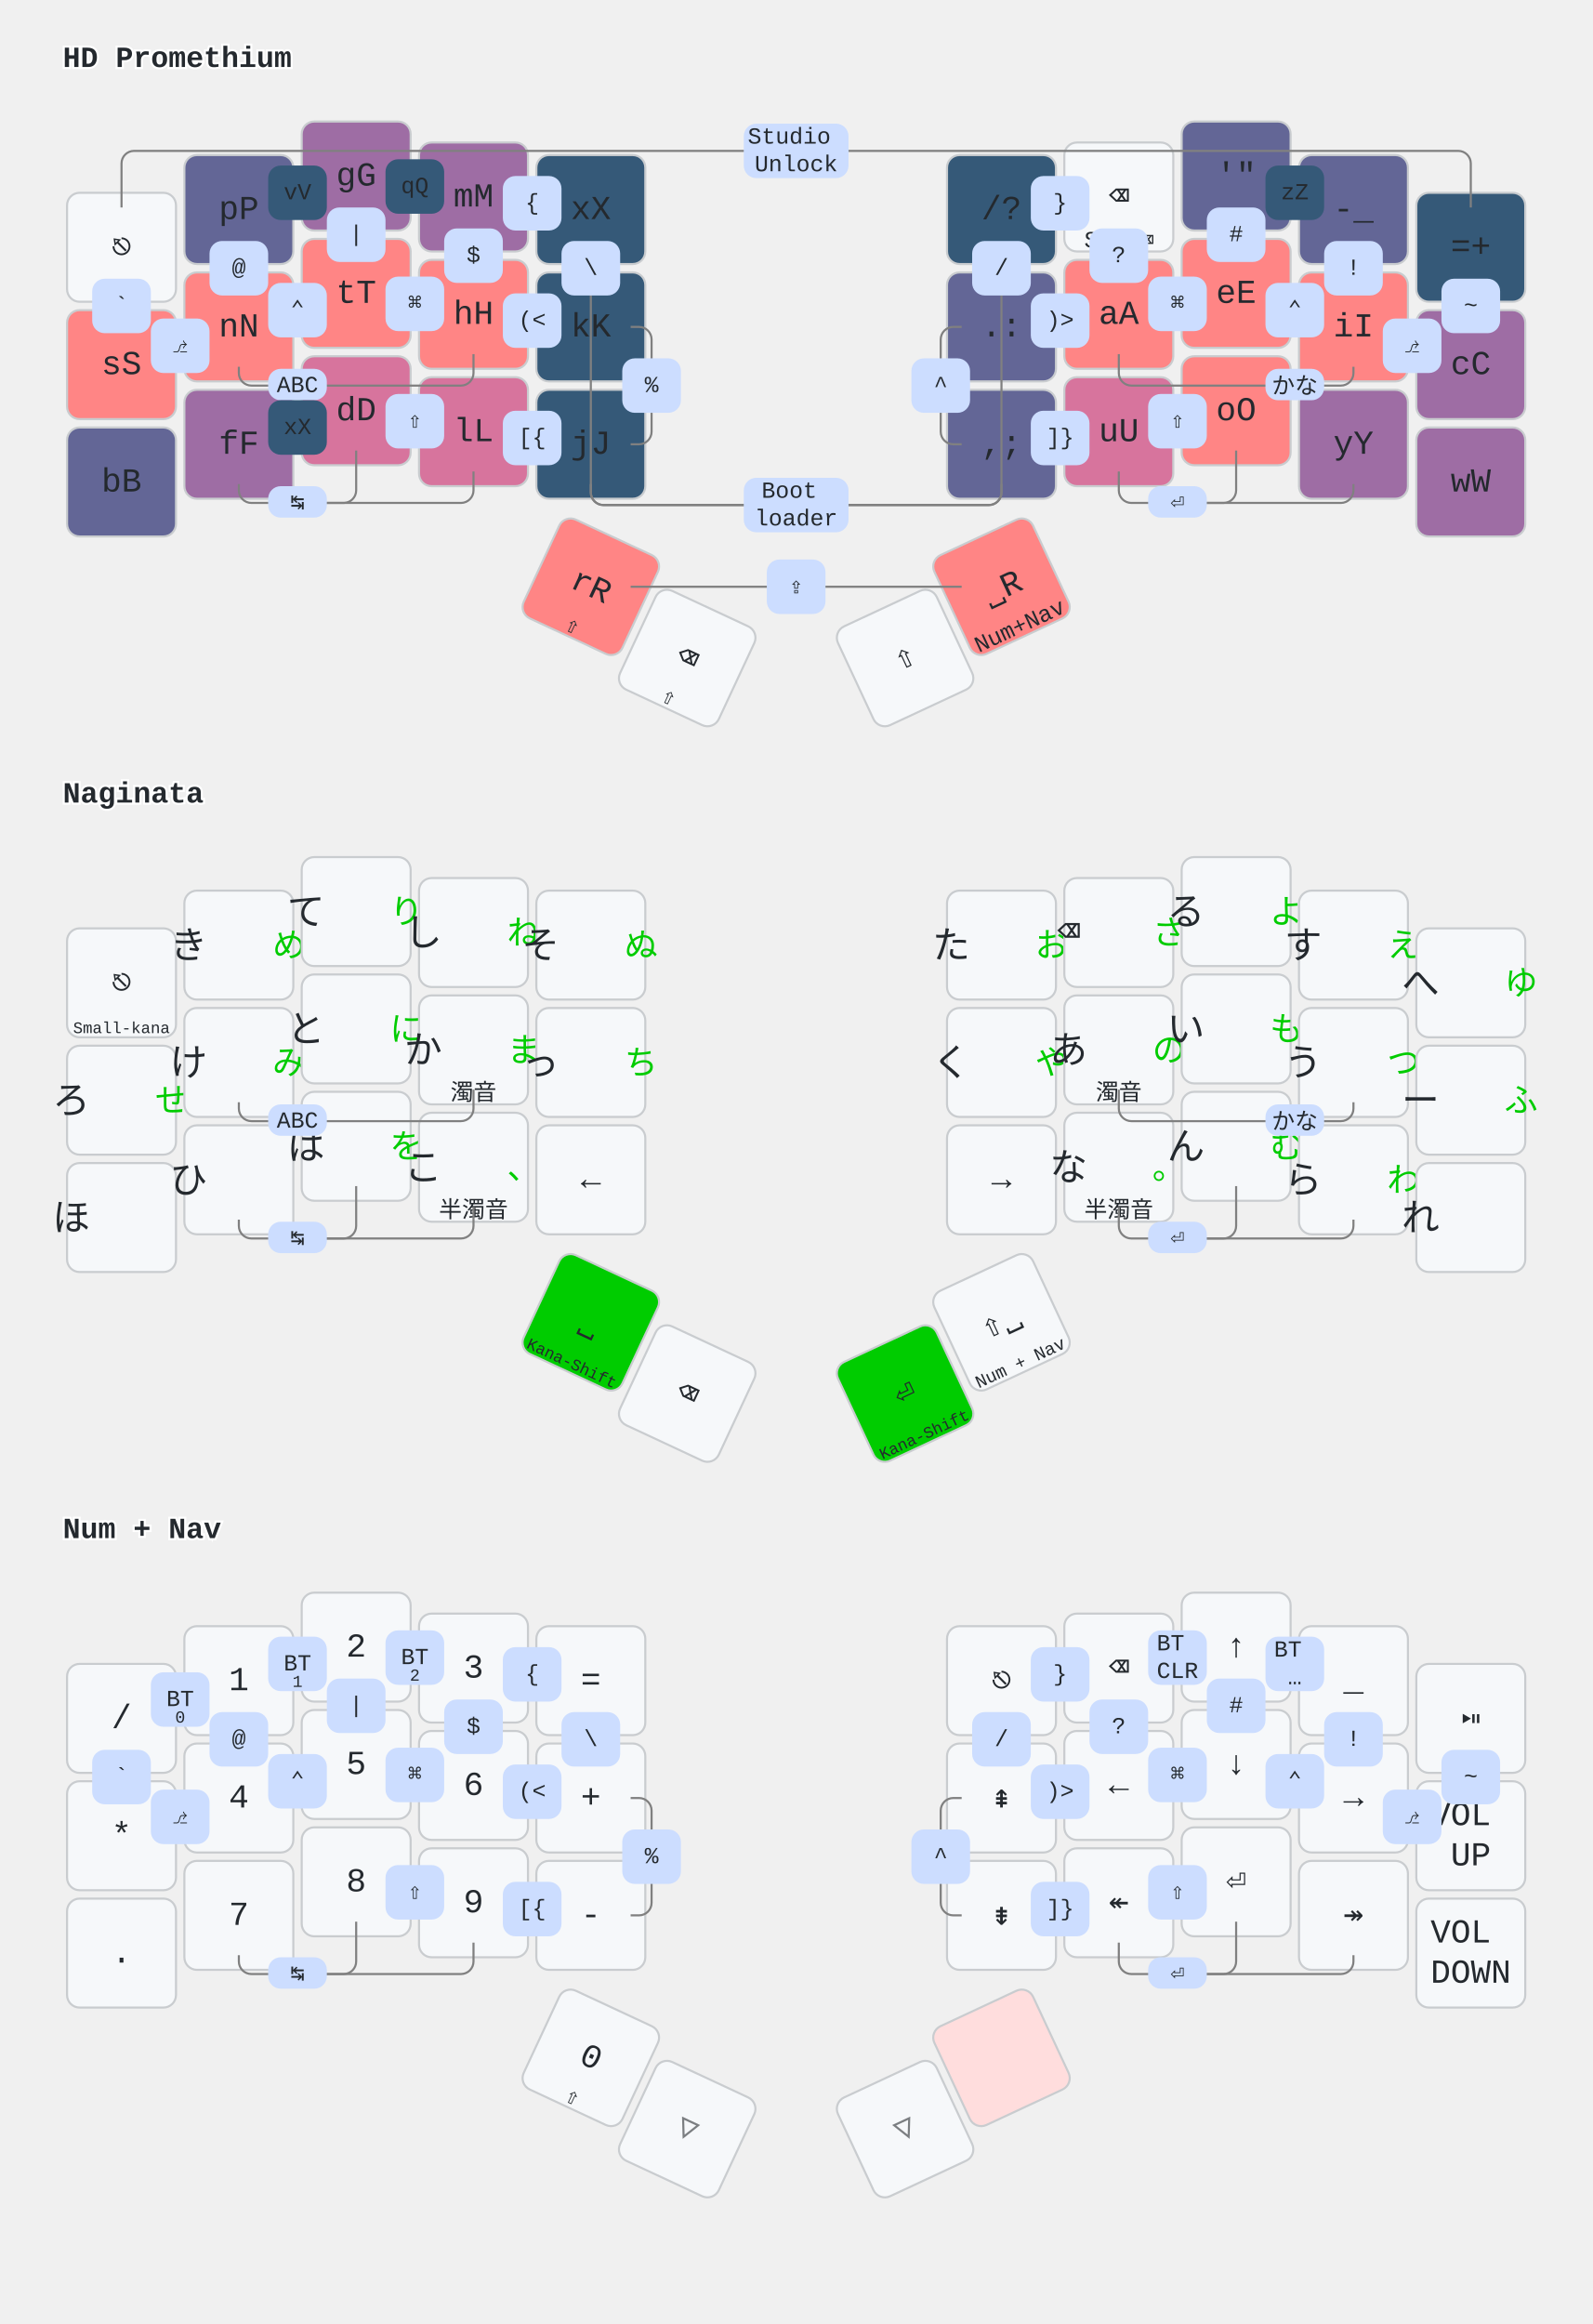
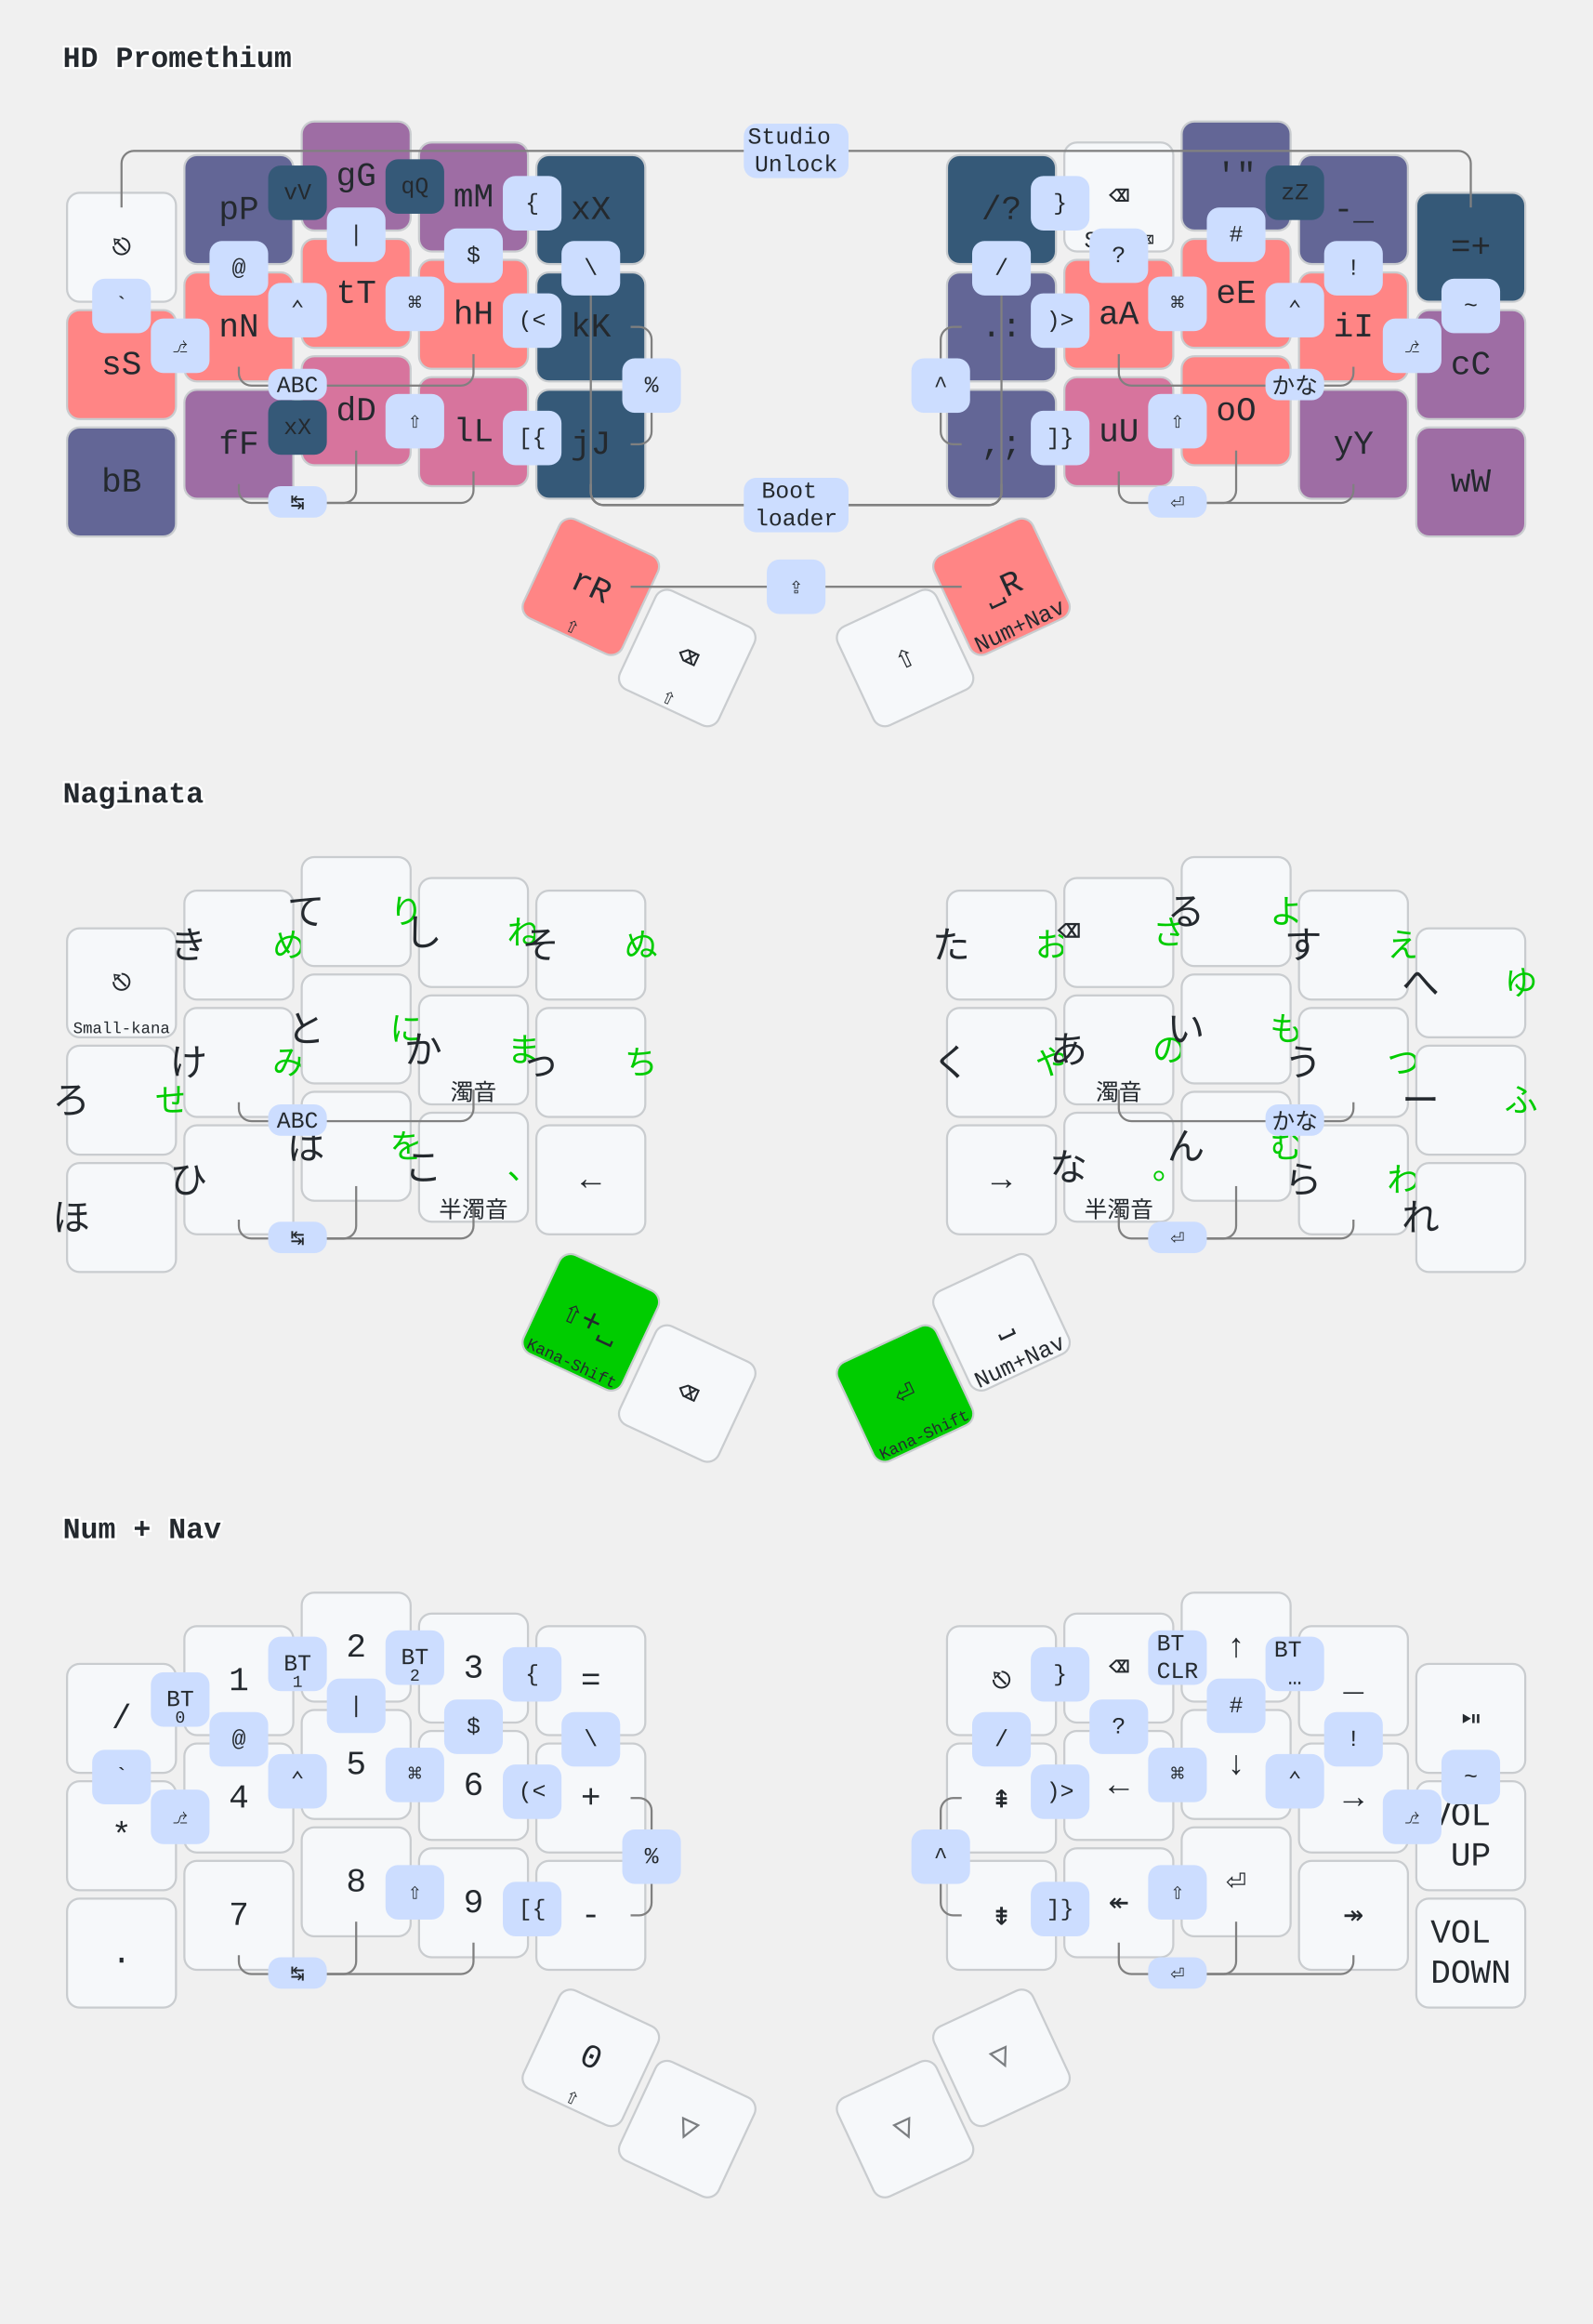
<svg xmlns="http://www.w3.org/2000/svg" width="760" height="1109" viewBox="0 0 760 1109" class="keymap">
  <style>/* inherit to force styles through use tags*/
svg path {
    fill: inherit;
}
/* font and background color specifications */
svg.keymap {
    font-family: SFMono-Regular,Consolas,Liberation Mono,Menlo,monospace;
    font-size: 14px;
    font-kerning: normal;
    text-rendering: optimizeLegibility;
    fill: #24292e;
}

/* default key styling */
rect.key {
    fill: #f6f8fa;
    stroke: #c9cccf;
    stroke-width: 1;
}

/* color accent for combo boxes */
rect.combo {
    fill: #cdf;
}

/* color accent for held keys */
rect.held, rect.combo.held {
    fill: #fdd;
}

/* color accent for ghost (optional) keys */
rect.ghost, rect.combo.ghost {
    stroke-dasharray: 4, 4;
    stroke-width: 2;
}

text {
    text-anchor: middle;
    dominant-baseline: middle;
}

/* styling for layer labels */
text.label {
    font-weight: bold;
    text-anchor: start;
    stroke: white;
    stroke-width: 2;
    paint-order: stroke;
}

text.tap {
    font-size: 16px;
}

/* styling for combo tap, and key hold/shifted label text */
text.combo, text.hold, text.shifted {
    font-size: 11px;
}

text.hold {
    text-anchor: middle;
    dominant-baseline: auto;
}

text.shifted {
    text-anchor: middle;
    dominant-baseline: hanging;
}

/* styling for hold/shifted label text in combo box */
text.combo.hold, text.combo.shifted {
    font-size: 8px;
}

/* lighter symbol for transparent keys */
text.trans {
    fill: #7b7e81;
}

/* styling for combo dendrons */
path.combo {
    stroke-width: 1;
    stroke: gray;
    fill: none;
}

/* Start Tabler Icons Cleanup */
/* cannot use height/width with glyphs */
.icon-tabler &gt; path {
    fill: inherit;
    stroke: inherit;
}
/* hide tabler's default box */
.icon-tabler &gt; path[stroke="none"][fill="none"] {
    visibility: collapse;
}

rect.low {
    fill: #355978;
}
rect.medium-low {
    fill: #636696;
}
rect.medium {
    fill: #9E6DA4;
}
rect.medium-high {
    fill: #D7749D;
}
rect.high {
    fill: #FF8585;
}

/* green styling for Naginata kana-shift */
rect.kshift {
    fill: #00CC00;
}
text.left {
    font-size: 18px;
    translate: 16px 7px;
}
text.right {
    fill: #00CC00;
    font-size: 16px;
    translate: -16px -10px;
}
</style>
  <g transform="translate(30, 0)" class="layer-HD Promethium">
    <text x="0" y="28" class="label" id="HD-Promethium">HD Promethium</text>
    <g transform="translate(0, 56)">
      <g transform="translate(28, 62)" class="key keypos-0">
        <rect rx="6" ry="6" x="-26" y="-26" width="52" height="52" class="key" />
        <text x="0" y="0" class="key tap">⎋</text>
      </g>
      <g transform="translate(84, 44)" class="key medium-low keypos-1">
        <rect rx="6" ry="6" x="-26" y="-26" width="52" height="52" class="key medium-low" />
        <text x="0" y="0" class="key medium-low tap">pP</text>
      </g>
      <g transform="translate(140, 28)" class="key medium keypos-2">
        <rect rx="6" ry="6" x="-26" y="-26" width="52" height="52" class="key medium" />
        <text x="0" y="0" class="key medium tap">gG</text>
      </g>
      <g transform="translate(196, 38)" class="key medium keypos-3">
        <rect rx="6" ry="6" x="-26" y="-26" width="52" height="52" class="key medium" />
        <text x="0" y="0" class="key medium tap">mM</text>
      </g>
      <g transform="translate(252, 44)" class="key low keypos-4">
        <rect rx="6" ry="6" x="-26" y="-26" width="52" height="52" class="key low" />
        <text x="0" y="0" class="key low tap">xX</text>
      </g>
      <g transform="translate(448, 44)" class="key low keypos-5">
        <rect rx="6" ry="6" x="-26" y="-26" width="52" height="52" class="key low" />
        <text x="0" y="0" class="key low tap">/?</text>
      </g>
      <g transform="translate(504, 38)" class="key keypos-6">
        <rect rx="6" ry="6" x="-26" y="-26" width="52" height="52" class="key" />
        <text x="0" y="0" class="key tap">⌫</text>
        <text x="0" y="24" class="key hold">Sft+⌫</text>
      </g>
      <g transform="translate(560, 28)" class="key medium-low keypos-7">
        <rect rx="6" ry="6" x="-26" y="-26" width="52" height="52" class="key medium-low" />
        <text x="0" y="0" class="key medium-low tap">'"</text>
      </g>
      <g transform="translate(616, 44)" class="key medium-low keypos-8">
        <rect rx="6" ry="6" x="-26" y="-26" width="52" height="52" class="key medium-low" />
        <text x="0" y="0" class="key medium-low tap">-_</text>
      </g>
      <g transform="translate(672, 62)" class="key low keypos-9">
        <rect rx="6" ry="6" x="-26" y="-26" width="52" height="52" class="key low" />
        <text x="0" y="0" class="key low tap">=+</text>
      </g>
      <g transform="translate(28, 118)" class="key high keypos-10">
        <rect rx="6" ry="6" x="-26" y="-26" width="52" height="52" class="key high" />
        <text x="0" y="0" class="key high tap">sS</text>
      </g>
      <g transform="translate(84, 100)" class="key high keypos-11">
        <rect rx="6" ry="6" x="-26" y="-26" width="52" height="52" class="key high" />
        <text x="0" y="0" class="key high tap">nN</text>
      </g>
      <g transform="translate(140, 84)" class="key high keypos-12">
        <rect rx="6" ry="6" x="-26" y="-26" width="52" height="52" class="key high" />
        <text x="0" y="0" class="key high tap">tT</text>
      </g>
      <g transform="translate(196, 94)" class="key high keypos-13">
        <rect rx="6" ry="6" x="-26" y="-26" width="52" height="52" class="key high" />
        <text x="0" y="0" class="key high tap">hH</text>
      </g>
      <g transform="translate(252, 100)" class="key low keypos-14">
        <rect rx="6" ry="6" x="-26" y="-26" width="52" height="52" class="key low" />
        <text x="0" y="0" class="key low tap">kK</text>
      </g>
      <g transform="translate(448, 100)" class="key medium-low keypos-15">
        <rect rx="6" ry="6" x="-26" y="-26" width="52" height="52" class="key medium-low" />
        <text x="0" y="0" class="key medium-low tap">.:</text>
      </g>
      <g transform="translate(504, 94)" class="key high keypos-16">
        <rect rx="6" ry="6" x="-26" y="-26" width="52" height="52" class="key high" />
        <text x="0" y="0" class="key high tap">aA</text>
      </g>
      <g transform="translate(560, 84)" class="key high keypos-17">
        <rect rx="6" ry="6" x="-26" y="-26" width="52" height="52" class="key high" />
        <text x="0" y="0" class="key high tap">eE</text>
      </g>
      <g transform="translate(616, 100)" class="key high keypos-18">
        <rect rx="6" ry="6" x="-26" y="-26" width="52" height="52" class="key high" />
        <text x="0" y="0" class="key high tap">iI</text>
      </g>
      <g transform="translate(672, 118)" class="key medium keypos-19">
        <rect rx="6" ry="6" x="-26" y="-26" width="52" height="52" class="key medium" />
        <text x="0" y="0" class="key medium tap">cC</text>
      </g>
      <g transform="translate(28, 174)" class="key medium-low keypos-20">
        <rect rx="6" ry="6" x="-26" y="-26" width="52" height="52" class="key medium-low" />
        <text x="0" y="0" class="key medium-low tap">bB</text>
      </g>
      <g transform="translate(84, 156)" class="key medium keypos-21">
        <rect rx="6" ry="6" x="-26" y="-26" width="52" height="52" class="key medium" />
        <text x="0" y="0" class="key medium tap">fF</text>
      </g>
      <g transform="translate(140, 140)" class="key medium-high keypos-22">
        <rect rx="6" ry="6" x="-26" y="-26" width="52" height="52" class="key medium-high" />
        <text x="0" y="0" class="key medium-high tap">dD</text>
      </g>
      <g transform="translate(196, 150)" class="key medium-high keypos-23">
        <rect rx="6" ry="6" x="-26" y="-26" width="52" height="52" class="key medium-high" />
        <text x="0" y="0" class="key medium-high tap">lL</text>
      </g>
      <g transform="translate(252, 156)" class="key low keypos-24">
        <rect rx="6" ry="6" x="-26" y="-26" width="52" height="52" class="key low" />
        <text x="0" y="0" class="key low tap">jJ</text>
      </g>
      <g transform="translate(448, 156)" class="key medium-low keypos-25">
        <rect rx="6" ry="6" x="-26" y="-26" width="52" height="52" class="key medium-low" />
        <text x="0" y="0" class="key medium-low tap">,;</text>
      </g>
      <g transform="translate(504, 150)" class="key medium-high keypos-26">
        <rect rx="6" ry="6" x="-26" y="-26" width="52" height="52" class="key medium-high" />
        <text x="0" y="0" class="key medium-high tap">uU</text>
      </g>
      <g transform="translate(560, 140)" class="key high keypos-27">
        <rect rx="6" ry="6" x="-26" y="-26" width="52" height="52" class="key high" />
        <text x="0" y="0" class="key high tap">oO</text>
      </g>
      <g transform="translate(616, 156)" class="key medium keypos-28">
        <rect rx="6" ry="6" x="-26" y="-26" width="52" height="52" class="key medium" />
        <text x="0" y="0" class="key medium tap">yY</text>
      </g>
      <g transform="translate(672, 174)" class="key medium keypos-29">
        <rect rx="6" ry="6" x="-26" y="-26" width="52" height="52" class="key medium" />
        <text x="0" y="0" class="key medium tap">wW</text>
      </g>
      <g transform="translate(252, 224) rotate(25.0)" class="key high keypos-30">
        <rect rx="6" ry="6" x="-26" y="-26" width="52" height="52" class="key high" />
        <text x="0" y="0" class="key high tap">rR</text>
        <text x="0" y="24" class="key high hold">⇧</text>
      </g>
      <g transform="translate(298, 258) rotate(25.0)" class="key keypos-31">
        <rect rx="6" ry="6" x="-26" y="-26" width="52" height="52" class="key" />
        <text x="0" y="0" class="key tap">⌫</text>
        <text x="0" y="24" class="key hold">⇧</text>
      </g>
      <g transform="translate(402, 258) rotate(-25.0)" class="key keypos-32">
        <rect rx="6" ry="6" x="-26" y="-26" width="52" height="52" class="key" />
        <text x="0" y="0" class="key tap">⇧</text>
      </g>
      <g transform="translate(448, 224) rotate(-25.0)" class="key high keypos-33">
        <rect rx="6" ry="6" x="-26" y="-26" width="52" height="52" class="key high" />
        <text x="0" y="0" class="key high tap">⎵R</text>
        <text x="0" y="24" class="key high hold">Num+Nav</text>
      </g>
      <g class="combo combopos-0">
        <path d="M350,16 h-316 a6.0,6.0 0 0 0 -6.0,6.0 v21" class="combo" />
        <path d="M350,16 h316 a6.0,6.0 0 0 1 6.0,6.0 v21" class="combo" />
        <rect rx="6" ry="6" x="325" y="3" width="50" height="26" class="combo" />
        <text x="350" y="16" class="combo tap">
          <tspan x="350" dy="-0.6em">Studio</tspan>
          <tspan x="350" dy="1.2em">Unlock</tspan>
        </text>
      </g>
      <g class="combo combopos-1">
        <path d="M350,185 h-92 a6.0,6.0 0 0 1 -6.0,-6.0 v-116" class="combo" />
        <path d="M350,185 h92 a6.0,6.0 0 0 0 6.0,-6.0 v-116" class="combo" />
        <path d="M350,185 h-92 a6.0,6.0 0 0 1 -6.0,-6.0 v-4" class="combo" />
        <path d="M350,185 h92 a6.0,6.0 0 0 0 6.0,-6.0 v-4" class="combo" />
        <rect rx="6" ry="6" x="325" y="172" width="50" height="26" class="combo" />
        <text x="350" y="185" class="combo tap">
          <tspan x="350" dy="-0.6em">Boot</tspan>
          <tspan x="350" dy="1.2em">loader</tspan>
        </text>
      </g>
      <g class="combo combopos-2">
        <path d="M588,128 h-78 a6.0,6.0 0 0 1 -6.0,-6.0 v-9" class="combo" />
        <path d="M588,128 h22 a6.0,6.0 0 0 0 6.0,-6.0 v-3" class="combo" />
        <rect rx="6" ry="6" x="574" y="120" width="28" height="15" class="combo" />
        <text x="588" y="128" class="combo tap">かな</text>
      </g>
      <g class="combo combopos-3">
        <path d="M112,128 h78 a6.0,6.0 0 0 0 6.0,-6.0 v-9" class="combo" />
        <path d="M112,128 h-22 a6.0,6.0 0 0 1 -6.0,-6.0 v-3" class="combo" />
        <rect rx="6" ry="6" x="98" y="120" width="28" height="15" class="combo" />
        <text x="112" y="128" class="combo tap">ABC</text>
      </g>
      <g class="combo combopos-4">
        <path d="M112,184 h78 a6.0,6.0 0 0 0 6.0,-6.0 v-9" class="combo" />
        <path d="M112,184 h22 a6.0,6.0 0 0 0 6.0,-6.0 v-19" class="combo" />
        <path d="M112,184 h-22 a6.0,6.0 0 0 1 -6.0,-6.0 v-3" class="combo" />
        <rect rx="6" ry="6" x="98" y="176" width="28" height="15" class="combo" />
        <text x="112" y="184" class="combo tap">↹</text>
      </g>
      <g class="combo combopos-5">
        <path d="M532,184 h-22 a6.0,6.0 0 0 1 -6.0,-6.0 v-9" class="combo" />
        <path d="M532,184 h22 a6.0,6.0 0 0 0 6.0,-6.0 v-19" class="combo" />
        <path d="M532,184 h78 a6.0,6.0 0 0 0 6.0,-6.0 v-3" class="combo" />
        <rect rx="6" ry="6" x="518" y="176" width="28" height="15" class="combo" />
        <text x="532" y="184" class="combo tap">⏎</text>
      </g>
      <g class="combo combopos-6">
        <rect rx="6" ry="6" x="42" y="96" width="28" height="26" class="combo" />
        <text x="56" y="109" class="combo tap">⎇</text>
      </g>
      <g class="combo combopos-7">
        <rect rx="6" ry="6" x="630" y="96" width="28" height="26" class="combo" />
        <text x="644" y="109" class="combo tap">⎇</text>
      </g>
      <g class="combo combopos-8">
        <rect rx="6" ry="6" x="98" y="79" width="28" height="26" class="combo" />
        <text x="112" y="92" class="combo tap">⌃</text>
      </g>
      <g class="combo combopos-9">
        <rect rx="6" ry="6" x="574" y="79" width="28" height="26" class="combo" />
        <text x="588" y="92" class="combo tap">⌃</text>
      </g>
      <g class="combo combopos-10">
        <rect rx="6" ry="6" x="154" y="76" width="28" height="26" class="combo" />
        <text x="168" y="89" class="combo tap">⌘</text>
      </g>
      <g class="combo combopos-11">
        <rect rx="6" ry="6" x="518" y="76" width="28" height="26" class="combo" />
        <text x="532" y="89" class="combo tap">⌘</text>
      </g>
      <g class="combo combopos-12">
        <rect rx="6" ry="6" x="154" y="132" width="28" height="26" class="combo" />
        <text x="168" y="145" class="combo tap">⇧</text>
      </g>
      <g class="combo combopos-13">
        <rect rx="6" ry="6" x="518" y="132" width="28" height="26" class="combo" />
        <text x="532" y="145" class="combo tap">⇧</text>
      </g>
      <g class="combo low combopos-14">
        <rect rx="6" ry="6" x="154" y="20" width="28" height="26" class="combo low" />
        <text x="168" y="33" class="combo low tap">qQ</text>
      </g>
      <g class="combo low combopos-15">
        <rect rx="6" ry="6" x="574" y="23" width="28" height="26" class="combo low" />
        <text x="588" y="36" class="combo low tap">zZ</text>
      </g>
      <g class="combo low combopos-16">
        <rect rx="6" ry="6" x="98" y="23" width="28" height="26" class="combo low" />
        <text x="112" y="36" class="combo low tap">vV</text>
      </g>
      <g class="combo low combopos-17">
        <rect rx="6" ry="6" x="98" y="135" width="28" height="26" class="combo low" />
        <text x="112" y="148" class="combo low tap">xX</text>
      </g>
      <g class="combo combopos-18">
        <path d="M350,224 l-79,0" class="combo" />
        <path d="M350,224 l79,0" class="combo" />
        <rect rx="6" ry="6" x="336" y="211" width="28" height="26" class="combo" />
        <text x="350" y="224" class="combo tap">⇪</text>
      </g>
      <g class="combo combopos-19">
        <rect rx="6" ry="6" x="14" y="77" width="28" height="26" class="combo" />
        <text x="28" y="90" class="combo tap">`</text>
      </g>
      <g class="combo combopos-20">
        <rect rx="6" ry="6" x="70" y="59" width="28" height="26" class="combo" />
        <text x="84" y="72" class="combo tap">@</text>
      </g>
      <g class="combo combopos-21">
        <rect rx="6" ry="6" x="126" y="43" width="28" height="26" class="combo" />
        <text x="140" y="56" class="combo tap">|</text>
      </g>
      <g class="combo combopos-22">
        <rect rx="6" ry="6" x="182" y="53" width="28" height="26" class="combo" />
        <text x="196" y="66" class="combo tap">$</text>
      </g>
      <g class="combo combopos-23">
        <rect rx="6" ry="6" x="238" y="59" width="28" height="26" class="combo" />
        <text x="252" y="72" class="combo tap">\</text>
      </g>
      <g class="combo combopos-24">
        <path d="M281,128 v-22 a6.0,6.0 0 0 0 -6.0,-6.0 h-4" class="combo" />
        <path d="M281,128 v22 a6.0,6.0 0 0 1 -6.0,6.0 h-4" class="combo" />
        <rect rx="6" ry="6" x="267" y="115" width="28" height="26" class="combo" />
        <text x="281" y="128" class="combo tap">%</text>
      </g>
      <g class="combo combopos-25">
        <path d="M419,128 v-22 a6.0,6.0 0 0 1 6.0,-6.0 h4" class="combo" />
        <path d="M419,128 v22 a6.0,6.0 0 0 0 6.0,6.0 h4" class="combo" />
        <rect rx="6" ry="6" x="405" y="115" width="28" height="26" class="combo" />
        <text x="419" y="128" class="combo tap">^</text>
      </g>
      <g class="combo combopos-26">
        <rect rx="6" ry="6" x="434" y="59" width="28" height="26" class="combo" />
        <text x="448" y="72" class="combo tap">/</text>
      </g>
      <g class="combo combopos-27">
        <rect rx="6" ry="6" x="490" y="53" width="28" height="26" class="combo" />
        <text x="504" y="66" class="combo tap">?</text>
      </g>
      <g class="combo combopos-28">
        <rect rx="6" ry="6" x="546" y="43" width="28" height="26" class="combo" />
        <text x="560" y="56" class="combo tap">#</text>
      </g>
      <g class="combo combopos-29">
        <rect rx="6" ry="6" x="602" y="59" width="28" height="26" class="combo" />
        <text x="616" y="72" class="combo tap">!</text>
      </g>
      <g class="combo combopos-30">
        <rect rx="6" ry="6" x="658" y="77" width="28" height="26" class="combo" />
        <text x="672" y="90" class="combo tap">~</text>
      </g>
      <g class="combo combopos-31">
        <rect rx="6" ry="6" x="210" y="28" width="28" height="26" class="combo" />
        <text x="224" y="41" class="combo tap">{</text>
      </g>
      <g class="combo combopos-32">
        <rect rx="6" ry="6" x="462" y="28" width="28" height="26" class="combo" />
        <text x="476" y="41" class="combo tap">}</text>
      </g>
      <g class="combo combopos-33">
        <rect rx="6" ry="6" x="210" y="84" width="28" height="26" class="combo" />
        <text x="224" y="97" class="combo tap">(&lt;</text>
      </g>
      <g class="combo combopos-34">
        <rect rx="6" ry="6" x="462" y="84" width="28" height="26" class="combo" />
        <text x="476" y="97" class="combo tap">)&gt;</text>
      </g>
      <g class="combo combopos-35">
        <rect rx="6" ry="6" x="210" y="140" width="28" height="26" class="combo" />
        <text x="224" y="153" class="combo tap">[{</text>
      </g>
      <g class="combo combopos-36">
        <rect rx="6" ry="6" x="462" y="140" width="28" height="26" class="combo" />
        <text x="476" y="153" class="combo tap">]}</text>
      </g>
    </g>
  </g>
  <g transform="translate(30, 351)" class="layer-Naginata">
    <text x="0" y="28" class="label" id="Naginata">Naginata</text>
    <g transform="translate(0, 56)">
      <g transform="translate(28, 62)" class="key keypos-0">
        <rect rx="6" ry="6" x="-26" y="-26" width="52" height="52" class="key" />
        <text x="0" y="0" class="key tap">⎋</text>
        <text x="0" y="24" class="key hold">
          <tspan style="font-size: 70%">Small-kana</tspan>
        </text>
      </g>
      <g transform="translate(84, 44)" class="key keypos-1">
        <rect rx="6" ry="6" x="-26" y="-26" width="52" height="52" class="key" />
        <text x="-24" y="0" class="key left">き</text>
        <text x="24" y="0" class="key right">め</text>
      </g>
      <g transform="translate(140, 28)" class="key keypos-2">
        <rect rx="6" ry="6" x="-26" y="-26" width="52" height="52" class="key" />
        <text x="-24" y="0" class="key left">て</text>
        <text x="24" y="0" class="key right">り</text>
      </g>
      <g transform="translate(196, 38)" class="key keypos-3">
        <rect rx="6" ry="6" x="-26" y="-26" width="52" height="52" class="key" />
        <text x="-24" y="0" class="key left">し</text>
        <text x="24" y="0" class="key right">ね</text>
      </g>
      <g transform="translate(252, 44)" class="key keypos-4">
        <rect rx="6" ry="6" x="-26" y="-26" width="52" height="52" class="key" />
        <text x="-24" y="0" class="key left">そ</text>
        <text x="24" y="0" class="key right">ぬ</text>
      </g>
      <g transform="translate(448, 44)" class="key keypos-5">
        <rect rx="6" ry="6" x="-26" y="-26" width="52" height="52" class="key" />
        <text x="-24" y="0" class="key left">た</text>
        <text x="24" y="0" class="key right">お</text>
      </g>
      <g transform="translate(504, 38)" class="key keypos-6">
        <rect rx="6" ry="6" x="-26" y="-26" width="52" height="52" class="key" />
        <text x="-24" y="0" class="key left">⌫</text>
        <text x="24" y="0" class="key right">さ</text>
      </g>
      <g transform="translate(560, 28)" class="key keypos-7">
        <rect rx="6" ry="6" x="-26" y="-26" width="52" height="52" class="key" />
        <text x="-24" y="0" class="key left">る</text>
        <text x="24" y="0" class="key right">よ</text>
      </g>
      <g transform="translate(616, 44)" class="key keypos-8">
        <rect rx="6" ry="6" x="-26" y="-26" width="52" height="52" class="key" />
        <text x="-24" y="0" class="key left">す</text>
        <text x="24" y="0" class="key right">え</text>
      </g>
      <g transform="translate(672, 62)" class="key keypos-9">
        <rect rx="6" ry="6" x="-26" y="-26" width="52" height="52" class="key" />
        <text x="-24" y="0" class="key left">へ</text>
        <text x="24" y="0" class="key right">ゆ</text>
      </g>
      <g transform="translate(28, 118)" class="key keypos-10">
        <rect rx="6" ry="6" x="-26" y="-26" width="52" height="52" class="key" />
        <text x="-24" y="0" class="key left">ろ</text>
        <text x="24" y="0" class="key right">せ</text>
      </g>
      <g transform="translate(84, 100)" class="key keypos-11">
        <rect rx="6" ry="6" x="-26" y="-26" width="52" height="52" class="key" />
        <text x="-24" y="0" class="key left">け</text>
        <text x="24" y="0" class="key right">み</text>
      </g>
      <g transform="translate(140, 84)" class="key keypos-12">
        <rect rx="6" ry="6" x="-26" y="-26" width="52" height="52" class="key" />
        <text x="-24" y="0" class="key left">と</text>
        <text x="24" y="0" class="key right">に</text>
      </g>
      <g transform="translate(196, 94)" class="key keypos-13">
        <rect rx="6" ry="6" x="-26" y="-26" width="52" height="52" class="key" />
        <text x="0" y="24" class="key hold">濁音</text>
        <text x="-24" y="0" class="key left">か</text>
        <text x="24" y="0" class="key right">ま</text>
      </g>
      <g transform="translate(252, 100)" class="key keypos-14">
        <rect rx="6" ry="6" x="-26" y="-26" width="52" height="52" class="key" />
        <text x="-24" y="0" class="key left">っ</text>
        <text x="24" y="0" class="key right">ち</text>
      </g>
      <g transform="translate(448, 100)" class="key keypos-15">
        <rect rx="6" ry="6" x="-26" y="-26" width="52" height="52" class="key" />
        <text x="-24" y="0" class="key left">く</text>
        <text x="24" y="0" class="key right">や</text>
      </g>
      <g transform="translate(504, 94)" class="key keypos-16">
        <rect rx="6" ry="6" x="-26" y="-26" width="52" height="52" class="key" />
        <text x="0" y="24" class="key hold">濁音</text>
        <text x="-24" y="0" class="key left">あ</text>
        <text x="24" y="0" class="key right">の</text>
      </g>
      <g transform="translate(560, 84)" class="key keypos-17">
        <rect rx="6" ry="6" x="-26" y="-26" width="52" height="52" class="key" />
        <text x="-24" y="0" class="key left">い</text>
        <text x="24" y="0" class="key right">も</text>
      </g>
      <g transform="translate(616, 100)" class="key keypos-18">
        <rect rx="6" ry="6" x="-26" y="-26" width="52" height="52" class="key" />
        <text x="-24" y="0" class="key left">う</text>
        <text x="24" y="0" class="key right">つ</text>
      </g>
      <g transform="translate(672, 118)" class="key keypos-19">
        <rect rx="6" ry="6" x="-26" y="-26" width="52" height="52" class="key" />
        <text x="-24" y="0" class="key left">ー</text>
        <text x="24" y="0" class="key right">ふ</text>
      </g>
      <g transform="translate(28, 174)" class="key keypos-20">
        <rect rx="6" ry="6" x="-26" y="-26" width="52" height="52" class="key" />
        <text x="-24" y="0" class="key left">ほ</text>
      </g>
      <g transform="translate(84, 156)" class="key keypos-21">
        <rect rx="6" ry="6" x="-26" y="-26" width="52" height="52" class="key" />
        <text x="-24" y="0" class="key left">ひ</text>
      </g>
      <g transform="translate(140, 140)" class="key keypos-22">
        <rect rx="6" ry="6" x="-26" y="-26" width="52" height="52" class="key" />
        <text x="-24" y="0" class="key left">は</text>
        <text x="24" y="0" class="key right">を</text>
      </g>
      <g transform="translate(196, 150)" class="key keypos-23">
        <rect rx="6" ry="6" x="-26" y="-26" width="52" height="52" class="key" />
        <text x="0" y="24" class="key hold">半濁音</text>
        <text x="-24" y="0" class="key left">こ</text>
        <text x="24" y="0" class="key right">、</text>
      </g>
      <g transform="translate(252, 156)" class="key keypos-24">
        <rect rx="6" ry="6" x="-26" y="-26" width="52" height="52" class="key" />
        <text x="0" y="0" class="key tap">←</text>
      </g>
      <g transform="translate(448, 156)" class="key keypos-25">
        <rect rx="6" ry="6" x="-26" y="-26" width="52" height="52" class="key" />
        <text x="0" y="0" class="key tap">→</text>
      </g>
      <g transform="translate(504, 150)" class="key keypos-26">
        <rect rx="6" ry="6" x="-26" y="-26" width="52" height="52" class="key" />
        <text x="0" y="24" class="key hold">半濁音</text>
        <text x="-24" y="0" class="key left">な</text>
        <text x="24" y="0" class="key right">。</text>
      </g>
      <g transform="translate(560, 140)" class="key keypos-27">
        <rect rx="6" ry="6" x="-26" y="-26" width="52" height="52" class="key" />
        <text x="-24" y="0" class="key left">ん</text>
        <text x="24" y="0" class="key right">む</text>
      </g>
      <g transform="translate(616, 156)" class="key keypos-28">
        <rect rx="6" ry="6" x="-26" y="-26" width="52" height="52" class="key" />
        <text x="-24" y="0" class="key left">ら</text>
        <text x="24" y="0" class="key right">わ</text>
      </g>
      <g transform="translate(672, 174)" class="key keypos-29">
        <rect rx="6" ry="6" x="-26" y="-26" width="52" height="52" class="key" />
        <text x="-24" y="0" class="key left">れ</text>
      </g>
      <g transform="translate(252, 224) rotate(25.0)" class="key kshift keypos-30">
        <rect rx="6" ry="6" x="-26" y="-26" width="52" height="52" class="key kshift" />
-         <text x="0" y="0" class="key kshift tap">⎵</text>
+         <text x="0" y="0" class="key kshift tap">⇧+⎵</text>
        <text x="0" y="24" class="key kshift hold">
          <tspan style="font-size: 70%">Kana-Shift</tspan>
        </text>
      </g>
      <g transform="translate(298, 258) rotate(25.0)" class="key keypos-31">
        <rect rx="6" ry="6" x="-26" y="-26" width="52" height="52" class="key" />
        <text x="0" y="0" class="key tap">⌫</text>
      </g>
      <g transform="translate(402, 258) rotate(-25.0)" class="key kshift keypos-32">
        <rect rx="6" ry="6" x="-26" y="-26" width="52" height="52" class="key kshift" />
        <text x="0" y="0" class="key kshift tap">⏎</text>
        <text x="0" y="24" class="key kshift hold">
          <tspan style="font-size: 70%">Kana-Shift</tspan>
        </text>
      </g>
      <g transform="translate(448, 224) rotate(-25.0)" class="key keypos-33">
        <rect rx="6" ry="6" x="-26" y="-26" width="52" height="52" class="key" />
-         <text x="0" y="0" class="key tap">⇧⎵</text>
-         <a href="#Num--Nav">
-           <text x="0" y="24" class="key hold layer-activator">
-             <tspan style="font-size: 78%">Num + Nav</tspan>
-           </text>
-         </a>
+         <text x="0" y="0" class="key tap">⎵</text>
+         <text x="0" y="24" class="key hold">Num+Nav</text>
      </g>
      <g class="combo combopos-0">
        <path d="M588,128 h-78 a6.0,6.0 0 0 1 -6.0,-6.0 v-9" class="combo" />
        <path d="M588,128 h22 a6.0,6.0 0 0 0 6.0,-6.0 v-3" class="combo" />
        <rect rx="6" ry="6" x="574" y="120" width="28" height="15" class="combo" />
        <text x="588" y="128" class="combo tap">かな</text>
      </g>
      <g class="combo combopos-1">
        <path d="M112,128 h78 a6.0,6.0 0 0 0 6.0,-6.0 v-9" class="combo" />
        <path d="M112,128 h-22 a6.0,6.0 0 0 1 -6.0,-6.0 v-3" class="combo" />
        <rect rx="6" ry="6" x="98" y="120" width="28" height="15" class="combo" />
        <text x="112" y="128" class="combo tap">ABC</text>
      </g>
      <g class="combo combopos-2">
        <path d="M112,184 h78 a6.0,6.0 0 0 0 6.0,-6.0 v-9" class="combo" />
        <path d="M112,184 h22 a6.0,6.0 0 0 0 6.0,-6.0 v-19" class="combo" />
        <path d="M112,184 h-22 a6.0,6.0 0 0 1 -6.0,-6.0 v-3" class="combo" />
        <rect rx="6" ry="6" x="98" y="176" width="28" height="15" class="combo" />
        <text x="112" y="184" class="combo tap">↹</text>
      </g>
      <g class="combo combopos-3">
        <path d="M532,184 h-22 a6.0,6.0 0 0 1 -6.0,-6.0 v-9" class="combo" />
        <path d="M532,184 h22 a6.0,6.0 0 0 0 6.0,-6.0 v-19" class="combo" />
        <path d="M532,184 h78 a6.0,6.0 0 0 0 6.0,-6.0 v-3" class="combo" />
        <rect rx="6" ry="6" x="518" y="176" width="28" height="15" class="combo" />
        <text x="532" y="184" class="combo tap">⏎</text>
      </g>
    </g>
  </g>
  <g transform="translate(30, 702)" class="layer-Num + Nav">
    <text x="0" y="28" class="label" id="Num--Nav">Num + Nav</text>
    <g transform="translate(0, 56)">
      <g transform="translate(28, 62)" class="key keypos-0">
        <rect rx="6" ry="6" x="-26" y="-26" width="52" height="52" class="key" />
        <text x="0" y="0" class="key tap">/</text>
      </g>
      <g transform="translate(84, 44)" class="key keypos-1">
        <rect rx="6" ry="6" x="-26" y="-26" width="52" height="52" class="key" />
        <text x="0" y="0" class="key tap">1</text>
      </g>
      <g transform="translate(140, 28)" class="key keypos-2">
        <rect rx="6" ry="6" x="-26" y="-26" width="52" height="52" class="key" />
        <text x="0" y="0" class="key tap">2</text>
      </g>
      <g transform="translate(196, 38)" class="key keypos-3">
        <rect rx="6" ry="6" x="-26" y="-26" width="52" height="52" class="key" />
        <text x="0" y="0" class="key tap">3</text>
      </g>
      <g transform="translate(252, 44)" class="key keypos-4">
        <rect rx="6" ry="6" x="-26" y="-26" width="52" height="52" class="key" />
        <text x="0" y="0" class="key tap">=</text>
      </g>
      <g transform="translate(448, 44)" class="key keypos-5">
        <rect rx="6" ry="6" x="-26" y="-26" width="52" height="52" class="key" />
        <text x="0" y="0" class="key tap">⎋</text>
      </g>
      <g transform="translate(504, 38)" class="key keypos-6">
        <rect rx="6" ry="6" x="-26" y="-26" width="52" height="52" class="key" />
        <text x="0" y="0" class="key tap">⌫</text>
      </g>
      <g transform="translate(560, 28)" class="key keypos-7">
        <rect rx="6" ry="6" x="-26" y="-26" width="52" height="52" class="key" />
        <text x="0" y="0" class="key tap">↑</text>
      </g>
      <g transform="translate(616, 44)" class="key keypos-8">
        <rect rx="6" ry="6" x="-26" y="-26" width="52" height="52" class="key" />
        <text x="0" y="0" class="key tap">_</text>
      </g>
      <g transform="translate(672, 62)" class="key keypos-9">
        <rect rx="6" ry="6" x="-26" y="-26" width="52" height="52" class="key" />
        <text x="0" y="0" class="key tap">⏯</text>
      </g>
      <g transform="translate(28, 118)" class="key keypos-10">
        <rect rx="6" ry="6" x="-26" y="-26" width="52" height="52" class="key" />
        <text x="0" y="0" class="key tap">*</text>
      </g>
      <g transform="translate(84, 100)" class="key keypos-11">
        <rect rx="6" ry="6" x="-26" y="-26" width="52" height="52" class="key" />
        <text x="0" y="0" class="key tap">4</text>
      </g>
      <g transform="translate(140, 84)" class="key keypos-12">
        <rect rx="6" ry="6" x="-26" y="-26" width="52" height="52" class="key" />
        <text x="0" y="0" class="key tap">5</text>
      </g>
      <g transform="translate(196, 94)" class="key keypos-13">
        <rect rx="6" ry="6" x="-26" y="-26" width="52" height="52" class="key" />
        <text x="0" y="0" class="key tap">6</text>
      </g>
      <g transform="translate(252, 100)" class="key keypos-14">
        <rect rx="6" ry="6" x="-26" y="-26" width="52" height="52" class="key" />
        <text x="0" y="0" class="key tap">+</text>
      </g>
      <g transform="translate(448, 100)" class="key keypos-15">
        <rect rx="6" ry="6" x="-26" y="-26" width="52" height="52" class="key" />
        <text x="0" y="0" class="key tap">⇞</text>
      </g>
      <g transform="translate(504, 94)" class="key keypos-16">
        <rect rx="6" ry="6" x="-26" y="-26" width="52" height="52" class="key" />
        <text x="0" y="0" class="key tap">←</text>
      </g>
      <g transform="translate(560, 84)" class="key keypos-17">
        <rect rx="6" ry="6" x="-26" y="-26" width="52" height="52" class="key" />
        <text x="0" y="0" class="key tap">↓</text>
      </g>
      <g transform="translate(616, 100)" class="key keypos-18">
        <rect rx="6" ry="6" x="-26" y="-26" width="52" height="52" class="key" />
        <text x="0" y="0" class="key tap">→</text>
      </g>
      <g transform="translate(672, 118)" class="key keypos-19">
        <rect rx="6" ry="6" x="-26" y="-26" width="52" height="52" class="key" />
        <text x="0" y="0" class="key tap">
          <tspan x="0" dy="-0.6em">VOL</tspan>
          <tspan x="0" dy="1.2em">UP</tspan>
        </text>
      </g>
      <g transform="translate(28, 174)" class="key keypos-20">
        <rect rx="6" ry="6" x="-26" y="-26" width="52" height="52" class="key" />
        <text x="0" y="0" class="key tap">.</text>
      </g>
      <g transform="translate(84, 156)" class="key keypos-21">
        <rect rx="6" ry="6" x="-26" y="-26" width="52" height="52" class="key" />
        <text x="0" y="0" class="key tap">7</text>
      </g>
      <g transform="translate(140, 140)" class="key keypos-22">
        <rect rx="6" ry="6" x="-26" y="-26" width="52" height="52" class="key" />
        <text x="0" y="0" class="key tap">8</text>
      </g>
      <g transform="translate(196, 150)" class="key keypos-23">
        <rect rx="6" ry="6" x="-26" y="-26" width="52" height="52" class="key" />
        <text x="0" y="0" class="key tap">9</text>
      </g>
      <g transform="translate(252, 156)" class="key keypos-24">
        <rect rx="6" ry="6" x="-26" y="-26" width="52" height="52" class="key" />
        <text x="0" y="0" class="key tap">-</text>
      </g>
      <g transform="translate(448, 156)" class="key keypos-25">
        <rect rx="6" ry="6" x="-26" y="-26" width="52" height="52" class="key" />
        <text x="0" y="0" class="key tap">⇟</text>
      </g>
      <g transform="translate(504, 150)" class="key keypos-26">
        <rect rx="6" ry="6" x="-26" y="-26" width="52" height="52" class="key" />
        <text x="0" y="0" class="key tap">↞</text>
      </g>
      <g transform="translate(560, 140)" class="key keypos-27">
        <rect rx="6" ry="6" x="-26" y="-26" width="52" height="52" class="key" />
        <text x="0" y="0" class="key tap">⏎</text>
      </g>
      <g transform="translate(616, 156)" class="key keypos-28">
        <rect rx="6" ry="6" x="-26" y="-26" width="52" height="52" class="key" />
        <text x="0" y="0" class="key tap">↠</text>
      </g>
      <g transform="translate(672, 174)" class="key keypos-29">
        <rect rx="6" ry="6" x="-26" y="-26" width="52" height="52" class="key" />
        <text x="0" y="0" class="key tap">
          <tspan x="0" dy="-0.6em">VOL</tspan>
          <tspan x="0" dy="1.2em">DOWN</tspan>
        </text>
      </g>
      <g transform="translate(252, 224) rotate(25.0)" class="key keypos-30">
        <rect rx="6" ry="6" x="-26" y="-26" width="52" height="52" class="key" />
        <text x="0" y="0" class="key tap">0</text>
        <text x="0" y="24" class="key hold">⇧</text>
      </g>
      <g transform="translate(298, 258) rotate(25.0)" class="key trans keypos-31">
        <rect rx="6" ry="6" x="-26" y="-26" width="52" height="52" class="key trans" />
        <text x="0" y="0" class="key trans tap">▽</text>
      </g>
      <g transform="translate(402, 258) rotate(-25.0)" class="key trans keypos-32">
        <rect rx="6" ry="6" x="-26" y="-26" width="52" height="52" class="key trans" />
        <text x="0" y="0" class="key trans tap">▽</text>
      </g>
-       <g transform="translate(448, 224) rotate(-25.0)" class="key held keypos-33">
-         <rect rx="6" ry="6" x="-26" y="-26" width="52" height="52" class="key held" />
+       <g transform="translate(448, 224) rotate(-25.0)" class="key trans keypos-33">
+         <rect rx="6" ry="6" x="-26" y="-26" width="52" height="52" class="key trans" />
+         <text x="0" y="0" class="key trans tap">▽</text>
      </g>
      <g class="combo combopos-0">
        <path d="M112,184 h78 a6.0,6.0 0 0 0 6.0,-6.0 v-9" class="combo" />
        <path d="M112,184 h22 a6.0,6.0 0 0 0 6.0,-6.0 v-19" class="combo" />
        <path d="M112,184 h-22 a6.0,6.0 0 0 1 -6.0,-6.0 v-3" class="combo" />
        <rect rx="6" ry="6" x="98" y="176" width="28" height="15" class="combo" />
        <text x="112" y="184" class="combo tap">↹</text>
      </g>
      <g class="combo combopos-1">
        <path d="M532,184 h-22 a6.0,6.0 0 0 1 -6.0,-6.0 v-9" class="combo" />
        <path d="M532,184 h22 a6.0,6.0 0 0 0 6.0,-6.0 v-19" class="combo" />
        <path d="M532,184 h78 a6.0,6.0 0 0 0 6.0,-6.0 v-3" class="combo" />
        <rect rx="6" ry="6" x="518" y="176" width="28" height="15" class="combo" />
        <text x="532" y="184" class="combo tap">⏎</text>
      </g>
      <g class="combo combopos-2">
        <rect rx="6" ry="6" x="42" y="96" width="28" height="26" class="combo" />
        <text x="56" y="109" class="combo tap">⎇</text>
      </g>
      <g class="combo combopos-3">
        <rect rx="6" ry="6" x="630" y="96" width="28" height="26" class="combo" />
        <text x="644" y="109" class="combo tap">⎇</text>
      </g>
      <g class="combo combopos-4">
        <rect rx="6" ry="6" x="98" y="79" width="28" height="26" class="combo" />
        <text x="112" y="92" class="combo tap">⌃</text>
      </g>
      <g class="combo combopos-5">
        <rect rx="6" ry="6" x="574" y="79" width="28" height="26" class="combo" />
        <text x="588" y="92" class="combo tap">⌃</text>
      </g>
      <g class="combo combopos-6">
        <rect rx="6" ry="6" x="154" y="76" width="28" height="26" class="combo" />
        <text x="168" y="89" class="combo tap">⌘</text>
      </g>
      <g class="combo combopos-7">
        <rect rx="6" ry="6" x="518" y="76" width="28" height="26" class="combo" />
        <text x="532" y="89" class="combo tap">⌘</text>
      </g>
      <g class="combo combopos-8">
        <rect rx="6" ry="6" x="154" y="132" width="28" height="26" class="combo" />
        <text x="168" y="145" class="combo tap">⇧</text>
      </g>
      <g class="combo combopos-9">
        <rect rx="6" ry="6" x="518" y="132" width="28" height="26" class="combo" />
        <text x="532" y="145" class="combo tap">⇧</text>
      </g>
      <g class="combo combopos-10">
        <rect rx="6" ry="6" x="14" y="77" width="28" height="26" class="combo" />
        <text x="28" y="90" class="combo tap">`</text>
      </g>
      <g class="combo combopos-11">
        <rect rx="6" ry="6" x="70" y="59" width="28" height="26" class="combo" />
        <text x="84" y="72" class="combo tap">@</text>
      </g>
      <g class="combo combopos-12">
        <rect rx="6" ry="6" x="126" y="43" width="28" height="26" class="combo" />
        <text x="140" y="56" class="combo tap">|</text>
      </g>
      <g class="combo combopos-13">
        <rect rx="6" ry="6" x="182" y="53" width="28" height="26" class="combo" />
        <text x="196" y="66" class="combo tap">$</text>
      </g>
      <g class="combo combopos-14">
        <rect rx="6" ry="6" x="238" y="59" width="28" height="26" class="combo" />
        <text x="252" y="72" class="combo tap">\</text>
      </g>
      <g class="combo combopos-15">
        <path d="M281,128 v-22 a6.0,6.0 0 0 0 -6.0,-6.0 h-4" class="combo" />
        <path d="M281,128 v22 a6.0,6.0 0 0 1 -6.0,6.0 h-4" class="combo" />
        <rect rx="6" ry="6" x="267" y="115" width="28" height="26" class="combo" />
        <text x="281" y="128" class="combo tap">%</text>
      </g>
      <g class="combo combopos-16">
        <path d="M419,128 v-22 a6.0,6.0 0 0 1 6.0,-6.0 h4" class="combo" />
        <path d="M419,128 v22 a6.0,6.0 0 0 0 6.0,6.0 h4" class="combo" />
        <rect rx="6" ry="6" x="405" y="115" width="28" height="26" class="combo" />
        <text x="419" y="128" class="combo tap">^</text>
      </g>
      <g class="combo combopos-17">
        <rect rx="6" ry="6" x="434" y="59" width="28" height="26" class="combo" />
        <text x="448" y="72" class="combo tap">/</text>
      </g>
      <g class="combo combopos-18">
        <rect rx="6" ry="6" x="490" y="53" width="28" height="26" class="combo" />
        <text x="504" y="66" class="combo tap">?</text>
      </g>
      <g class="combo combopos-19">
        <rect rx="6" ry="6" x="546" y="43" width="28" height="26" class="combo" />
        <text x="560" y="56" class="combo tap">#</text>
      </g>
      <g class="combo combopos-20">
        <rect rx="6" ry="6" x="602" y="59" width="28" height="26" class="combo" />
        <text x="616" y="72" class="combo tap">!</text>
      </g>
      <g class="combo combopos-21">
        <rect rx="6" ry="6" x="658" y="77" width="28" height="26" class="combo" />
        <text x="672" y="90" class="combo tap">~</text>
      </g>
      <g class="combo combopos-22">
        <rect rx="6" ry="6" x="210" y="28" width="28" height="26" class="combo" />
        <text x="224" y="41" class="combo tap">{</text>
      </g>
      <g class="combo combopos-23">
        <rect rx="6" ry="6" x="462" y="28" width="28" height="26" class="combo" />
        <text x="476" y="41" class="combo tap">}</text>
      </g>
      <g class="combo combopos-24">
        <rect rx="6" ry="6" x="210" y="84" width="28" height="26" class="combo" />
        <text x="224" y="97" class="combo tap">(&lt;</text>
      </g>
      <g class="combo combopos-25">
        <rect rx="6" ry="6" x="462" y="84" width="28" height="26" class="combo" />
        <text x="476" y="97" class="combo tap">)&gt;</text>
      </g>
      <g class="combo combopos-26">
        <rect rx="6" ry="6" x="210" y="140" width="28" height="26" class="combo" />
        <text x="224" y="153" class="combo tap">[{</text>
      </g>
      <g class="combo combopos-27">
        <rect rx="6" ry="6" x="462" y="140" width="28" height="26" class="combo" />
        <text x="476" y="153" class="combo tap">]}</text>
      </g>
      <g class="combo combopos-28">
        <rect rx="6" ry="6" x="42" y="40" width="28" height="26" class="combo" />
        <text x="56" y="53" class="combo tap">BT</text>
        <text x="56" y="64" class="combo hold">0</text>
      </g>
      <g class="combo combopos-29">
        <rect rx="6" ry="6" x="98" y="23" width="28" height="26" class="combo" />
        <text x="112" y="36" class="combo tap">BT</text>
        <text x="112" y="47" class="combo hold">1</text>
      </g>
      <g class="combo combopos-30">
        <rect rx="6" ry="6" x="154" y="20" width="28" height="26" class="combo" />
        <text x="168" y="33" class="combo tap">BT</text>
        <text x="168" y="44" class="combo hold">2</text>
      </g>
      <g class="combo combopos-31">
        <rect rx="6" ry="6" x="518" y="20" width="28" height="26" class="combo" />
        <text x="532" y="33" class="combo tap">
          <tspan x="532" dy="-0.6em">BT</tspan>
          <tspan x="532" dy="1.2em">CLR</tspan>
        </text>
      </g>
      <g class="combo combopos-32">
        <rect rx="6" ry="6" x="574" y="23" width="28" height="26" class="combo" />
        <text x="588" y="36" class="combo tap">
          <tspan x="588" dy="-0.6em">BT</tspan>
          <tspan x="588" dy="1.2em">…</tspan>
        </text>
      </g>
    </g>
  </g>
</svg>
